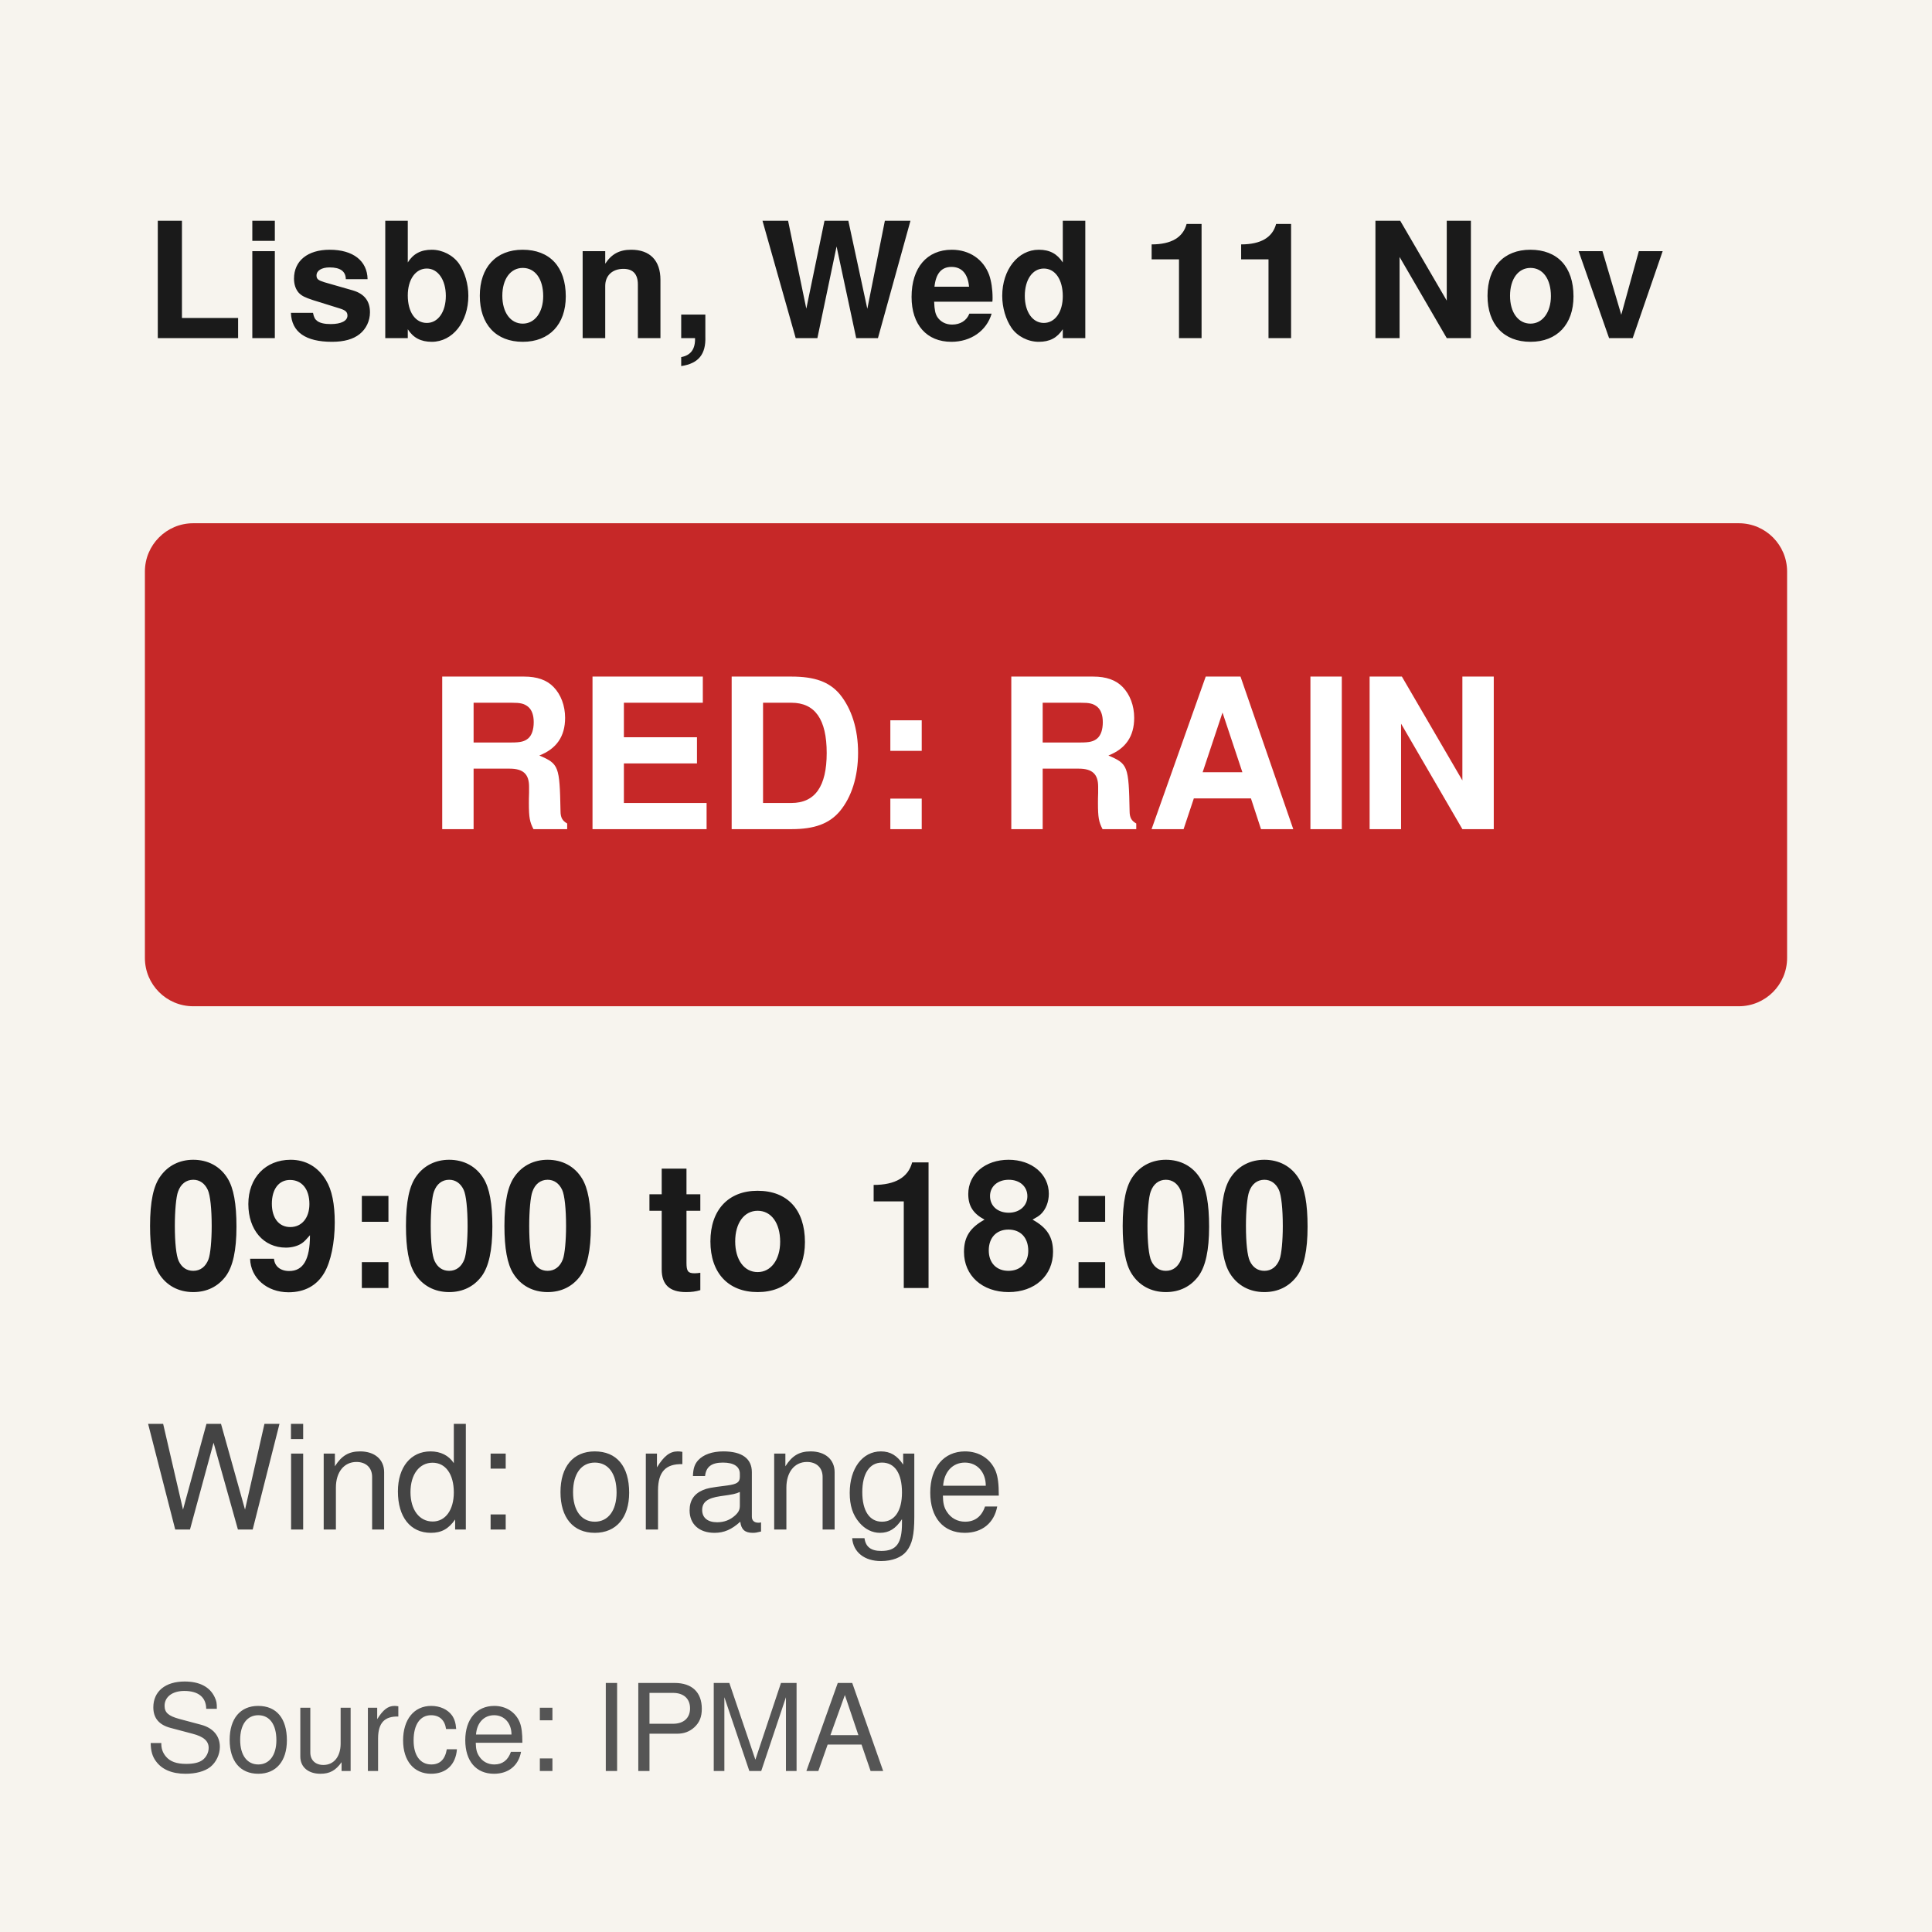
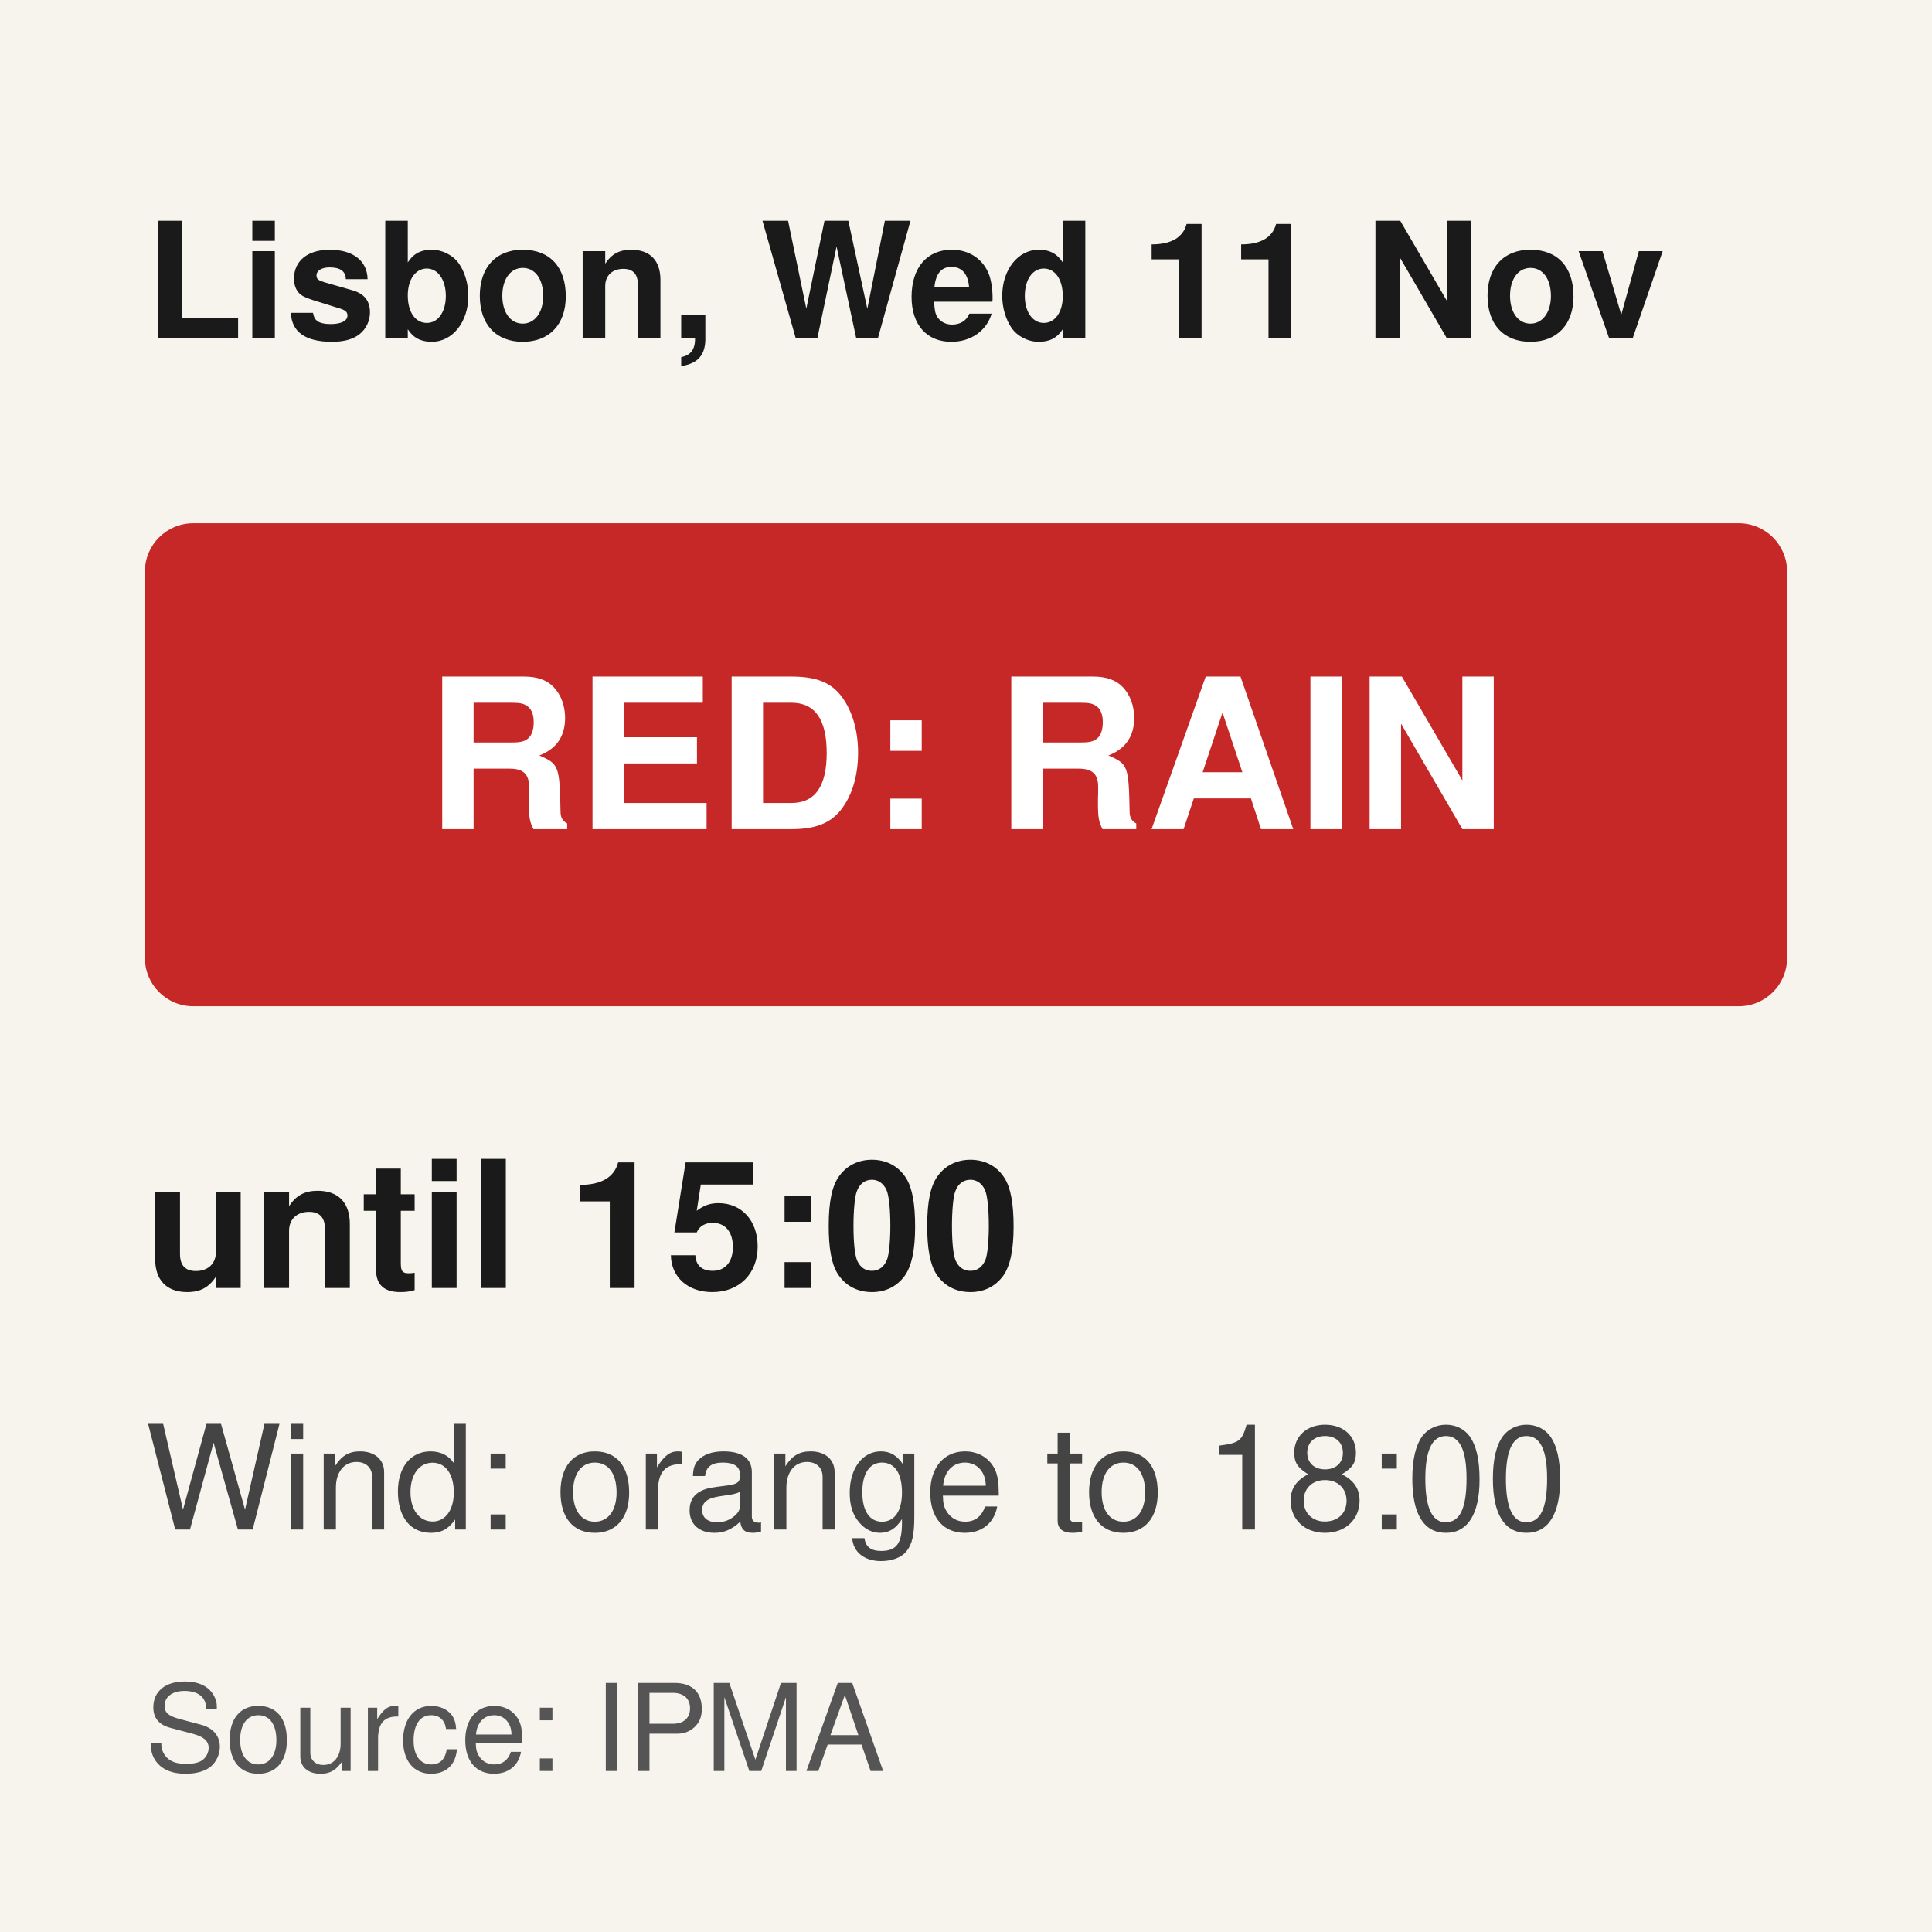
<svg xmlns="http://www.w3.org/2000/svg" viewBox="0 0 480 480" width="480" height="480" role="img" aria-labelledby="t d">
  <rect width="480" height="480" fill="#f7f4ee" />
  <g font-family="Helvetica, Arial, sans-serif">
    <text x="36" y="84" font-size="40" font-weight="700" fill="#1a1a1a">Lisbon, Wed 11 Nov</text>
    <rect x="36" y="130" width="408" height="120" rx="12" fill="#c62828" />
    <text x="240" y="206" text-anchor="middle" font-size="52" font-weight="700" fill="#fff">RED: RAIN</text>
-     <text x="36" y="320" font-size="44" font-weight="700" fill="#1a1a1a">09:00 to 18:00</text>
-     <text x="36" y="380" font-size="36" fill="#444">Wind: orange</text>
+     <text x="36" y="320" font-size="44" font-weight="700" fill="#1a1a1a">until 15:00</text>
+     <text x="36" y="380" font-size="36" fill="#444">Wind: orange to 18:00</text>
    <text x="36" y="440" font-size="30" fill="#555">Source: IPMA</text>
  </g>
</svg>
